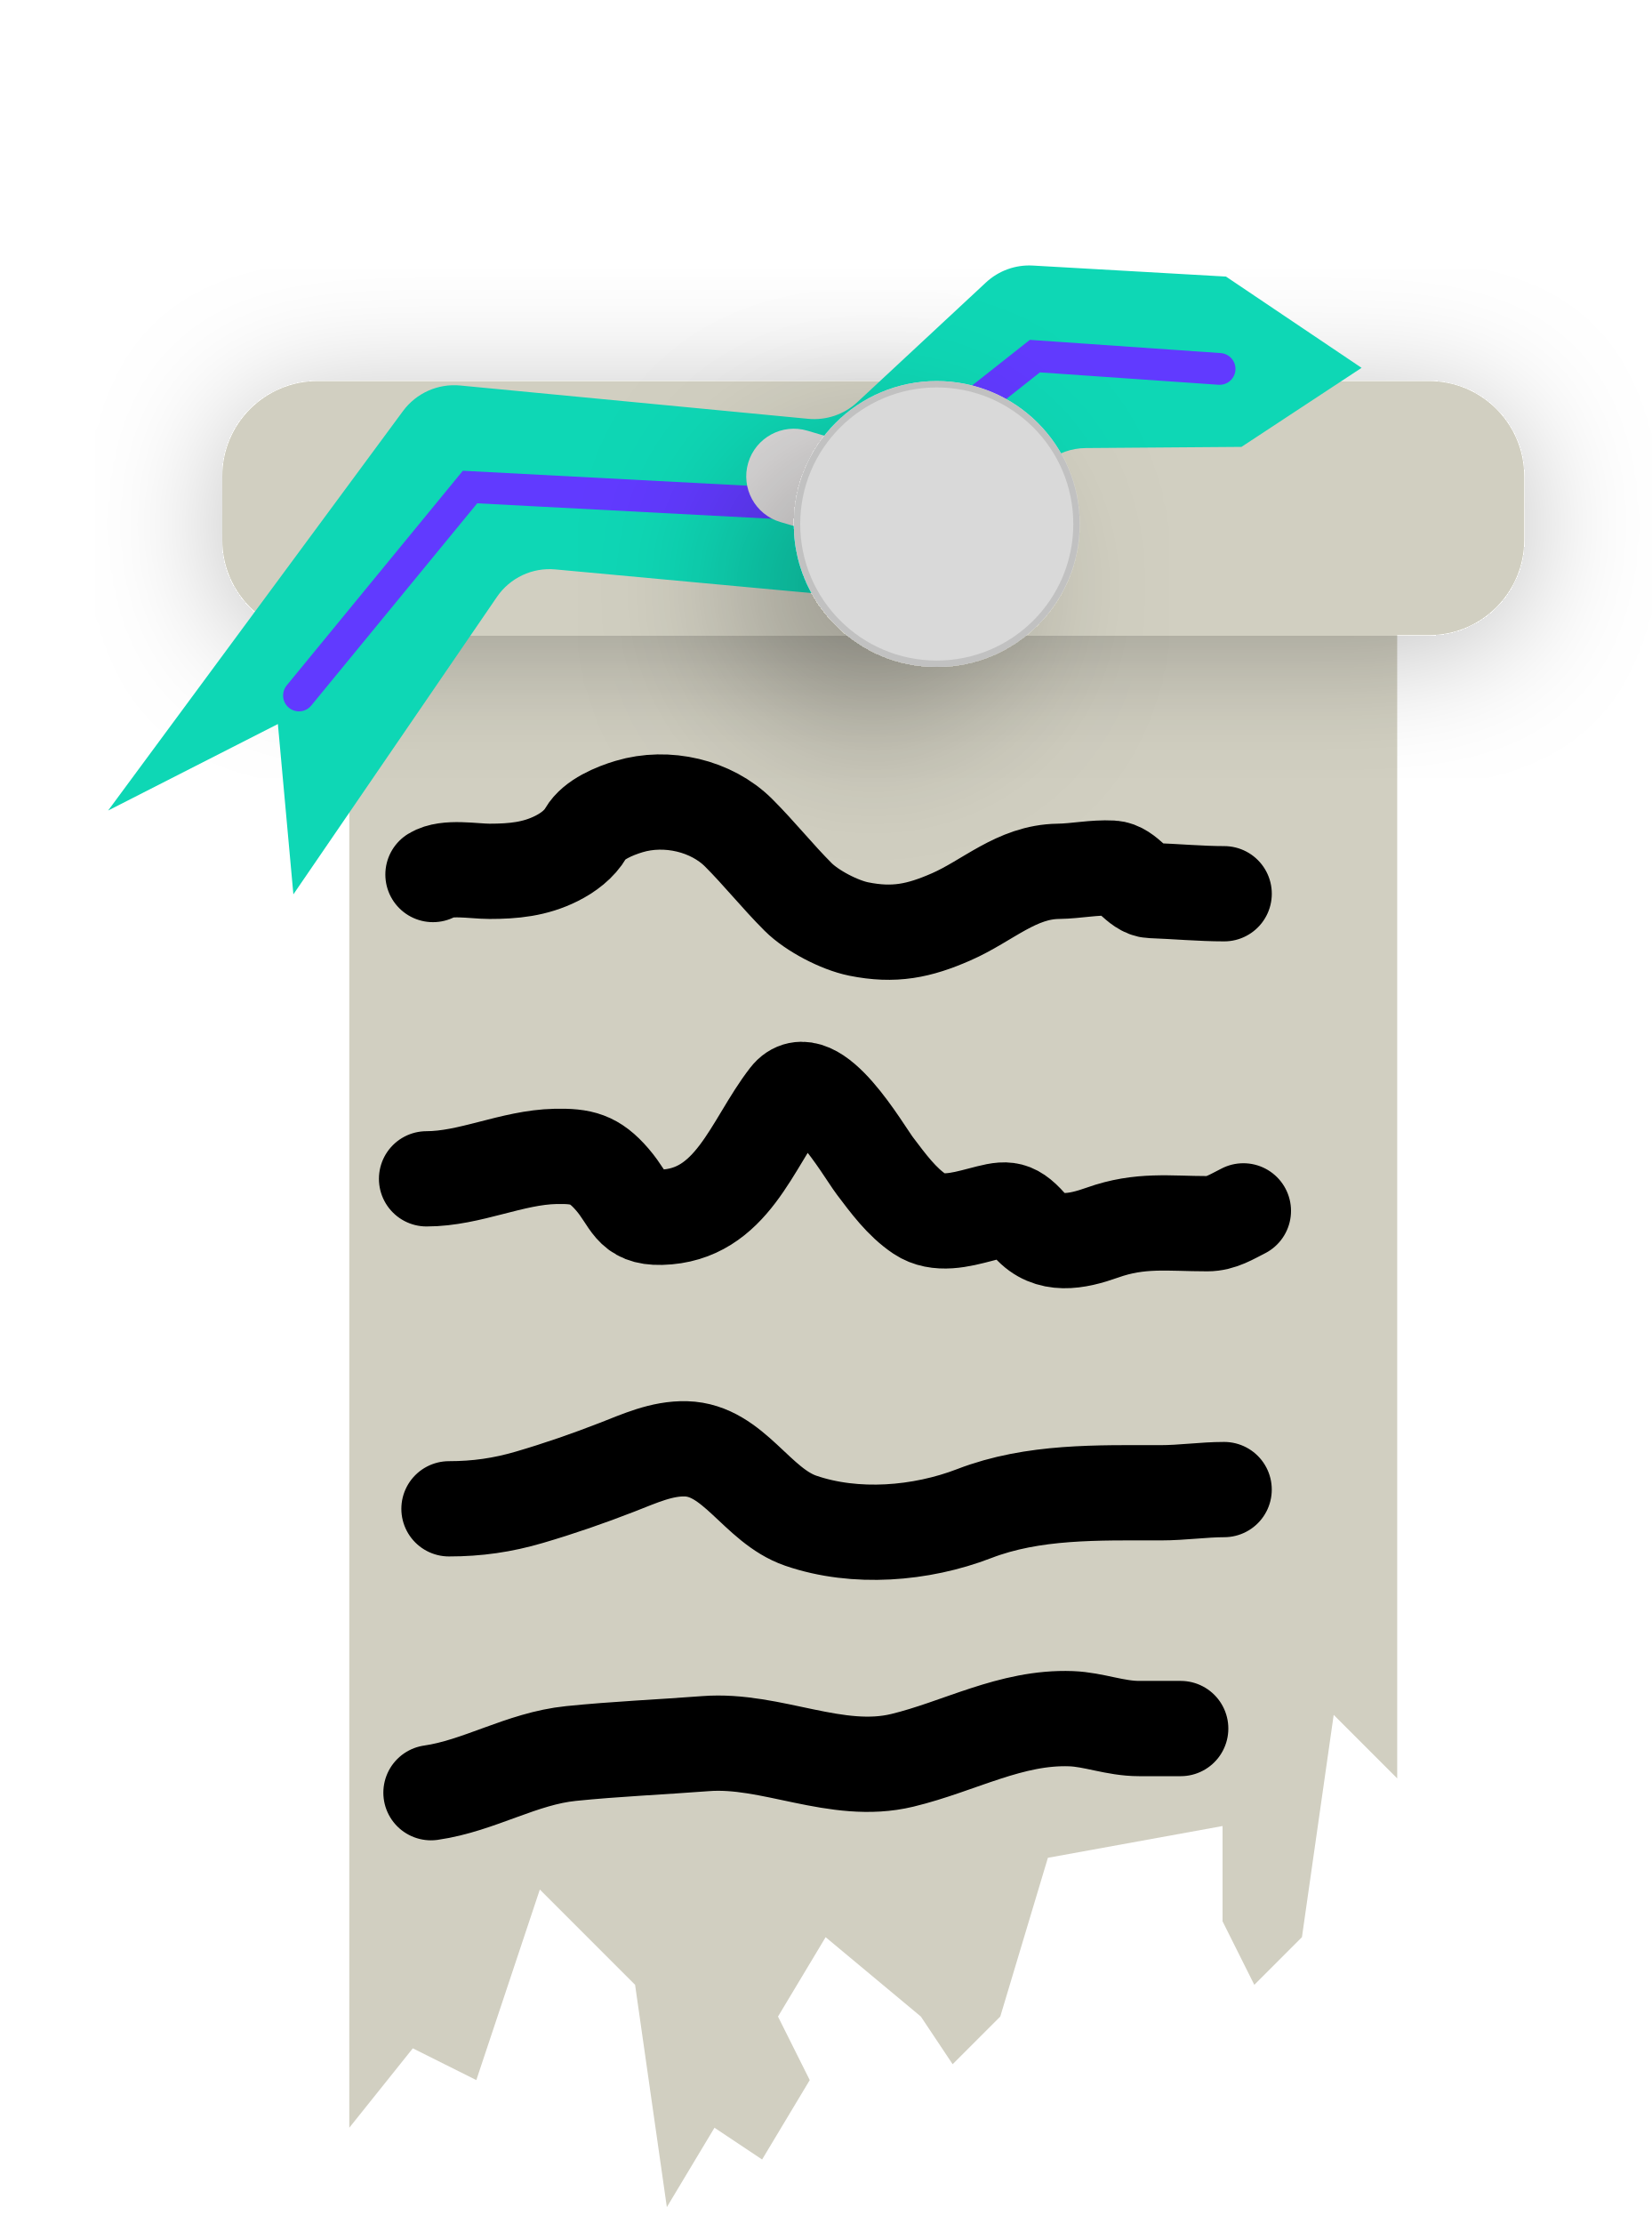
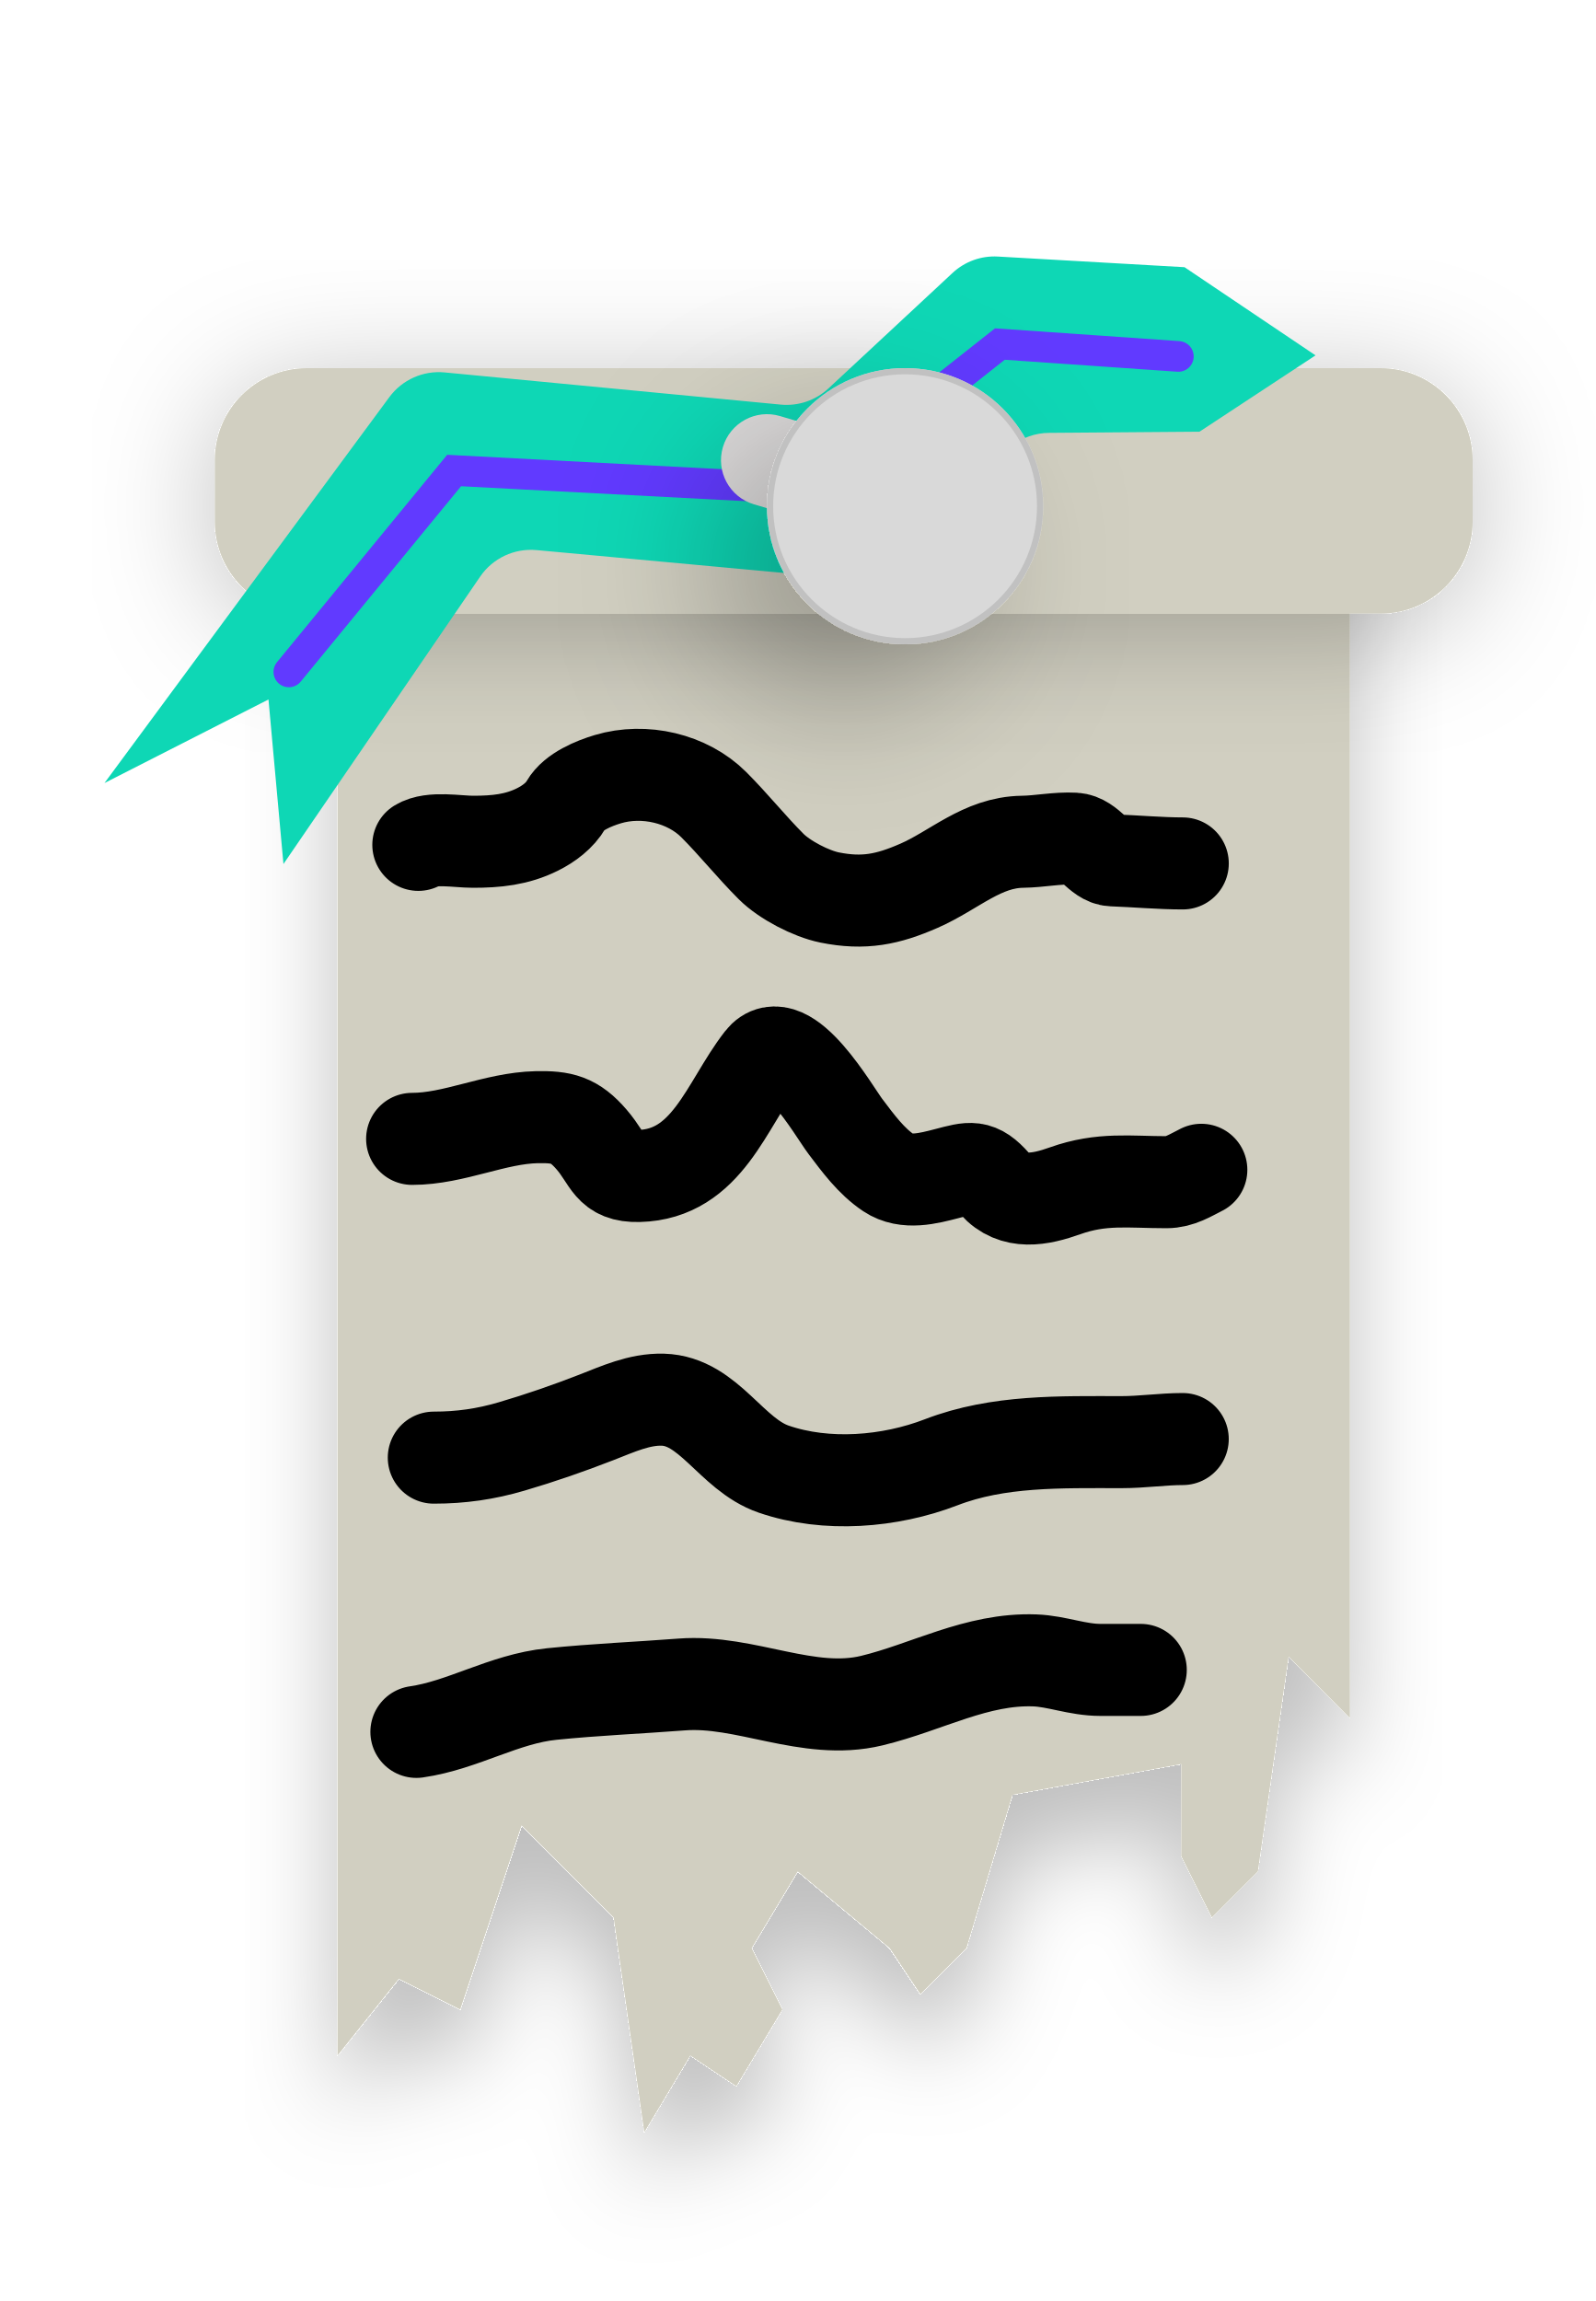
- <svg xmlns="http://www.w3.org/2000/svg" width="52" height="70" viewBox="0 0 52 70" fill="none">
-   <path d="M11 13H44V56L42 54L41 61L39.5 62.5L38.5 60.5V57.5L33 58.5L31.5 63.5L30 65L29 63.5L26 61L24.5 63.5L25.5 65.5L24 68L22.5 67L21 69.5L20 62.5L17 59.5L15 65.5L13 64.5L11 67V13Z" fill="#D1CFC1" />
+ <svg xmlns="http://www.w3.org/2000/svg" width="52" height="75" viewBox="0 0 52 75" fill="none">
  <g filter="url(#filter0_d_178_682)">
+     <path d="M11 13H44V56L42 54L41 61L39.5 62.5L38.5 60.5V57.5L33 58.5L31.5 63.5L30 65L29 63.5L26 61L24.5 63.5L25.5 65.5L24 68L22.5 67L21 69.5L20 62.5L17 59.5L15 65.5L13 64.5L11 67V13Z" fill="#D1CFC1" />
+   </g>
+   <g filter="url(#filter1_d_178_682)">
    <rect x="7" y="12" width="41" height="8" rx="3" fill="#D1CFC1" />
  </g>
  <path d="M13.635 27.538C14.063 27.274 14.909 27.437 15.417 27.437C16.171 27.437 16.847 27.372 17.524 27.033C17.886 26.852 18.246 26.586 18.454 26.226C18.699 25.804 19.349 25.535 19.811 25.397C21 25.04 22.407 25.37 23.263 26.226C23.914 26.877 24.485 27.595 25.134 28.244C25.574 28.684 26.438 29.131 27.04 29.253C28.159 29.479 28.943 29.314 29.954 28.871C31.105 28.368 32.011 27.454 33.328 27.437C33.895 27.429 34.449 27.306 35.02 27.336C35.508 27.361 35.81 28.026 36.253 28.042C37.011 28.07 37.831 28.143 38.551 28.143" stroke="black" stroke-width="3" stroke-linecap="round" />
-   <path d="M13.433 37.12C14.798 37.12 16.125 36.443 17.49 36.414C18.317 36.397 18.723 36.493 19.283 37.143C19.869 37.822 19.842 38.355 20.819 38.331C23.06 38.276 23.669 36.009 24.809 34.543C25.627 33.491 27.186 36.23 27.555 36.717C27.966 37.26 28.395 37.849 28.967 38.23C29.528 38.604 30.256 38.41 30.861 38.252C31.643 38.049 31.874 37.963 32.419 38.578C33.038 39.275 33.904 39.102 34.717 38.813C35.91 38.388 36.809 38.533 38.023 38.533C38.453 38.533 38.794 38.31 39.156 38.129" stroke="black" stroke-width="3" stroke-linecap="round" />
+   <path d="M13.433 37.121C14.798 37.121 16.125 36.444 17.49 36.414C18.317 36.397 18.723 36.493 19.283 37.143C19.869 37.822 19.842 38.355 20.819 38.331C23.06 38.276 23.669 36.009 24.809 34.543C25.627 33.491 27.186 36.23 27.555 36.717C27.966 37.26 28.395 37.849 28.967 38.23C29.528 38.604 30.256 38.41 30.861 38.253C31.643 38.049 31.874 37.963 32.419 38.578C33.038 39.275 33.904 39.103 34.717 38.813C35.91 38.388 36.809 38.533 38.023 38.533C38.453 38.533 38.794 38.31 39.156 38.129" stroke="black" stroke-width="3" stroke-linecap="round" />
  <path d="M14.139 47.511C15.021 47.511 15.825 47.397 16.677 47.146C17.611 46.872 18.533 46.552 19.44 46.199C20.136 45.929 20.839 45.601 21.603 45.622C23.107 45.664 23.828 47.409 25.218 47.886C26.938 48.477 29.003 48.307 30.677 47.662C32.539 46.944 34.576 47.006 36.555 47.006C37.227 47.006 37.908 46.905 38.55 46.905" stroke="black" stroke-width="3" stroke-linecap="round" />
-   <path d="M3.405 25.523L12.692 12.942C13.11 12.377 13.793 12.072 14.492 12.139L25.449 13.188C26.018 13.243 26.584 13.051 27.002 12.661L31.049 8.895C31.448 8.524 31.981 8.331 32.525 8.362L38.608 8.709L42.878 11.583L39.096 14.072L34.192 14.109C33.748 14.112 33.317 14.264 32.968 14.539L28.132 18.36C27.729 18.678 27.22 18.829 26.708 18.782L17.486 17.93C16.764 17.864 16.062 18.194 15.652 18.792L9.239 28.162L8.751 22.799L3.405 25.523Z" fill="#0ED7B5" />
+   <path d="M3.405 25.523L12.692 12.942C13.11 12.377 13.793 12.072 14.492 12.139L25.449 13.188C26.018 13.242 26.584 13.051 27.002 12.661L31.049 8.895C31.448 8.524 31.981 8.331 32.525 8.362L38.608 8.709L42.878 11.583L39.096 14.071L34.192 14.109C33.748 14.112 33.317 14.264 32.968 14.539L28.132 18.36C27.729 18.678 27.22 18.829 26.708 18.782L17.486 17.93C16.764 17.864 16.062 18.194 15.652 18.792L9.239 28.162L8.751 22.799L3.405 25.523Z" fill="#0ED7B5" />
  <path d="M9.415 21.9L14.802 15.336L26.588 15.955L32.59 11.214L38.407 11.617" stroke="#613AFF" stroke-linecap="round" />
  <path d="M25.426 13.562C24.632 13.326 23.797 13.78 23.562 14.574C23.326 15.368 23.78 16.203 24.574 16.438L25.426 13.562ZM24.574 16.438L29.672 17.948L30.524 15.072L25.426 13.562L24.574 16.438Z" fill="#DDDBDB" />
-   <g filter="url(#filter1_d_178_682)">
+   <g filter="url(#filter2_d_178_682)">
    <circle cx="29.5" cy="16.5" r="4.5" fill="#D9D9D9" />
    <circle cx="29.5" cy="16.5" r="4.4" stroke="#C1C1C1" stroke-width="0.2" />
  </g>
  <path d="M13.572 56.45C15.088 56.233 16.425 55.374 17.982 55.216C19.393 55.072 20.805 55.014 22.219 54.905C24.291 54.745 26.342 55.932 28.415 55.431C30.213 54.997 31.838 54.05 33.73 54.12C34.442 54.146 35.117 54.43 35.87 54.43C36.308 54.43 36.745 54.43 37.182 54.43" stroke="black" stroke-width="3" stroke-linecap="round" />
  <defs>
-     <filter id="filter0_d_178_682" x="3" y="8.5" width="49" height="16" filterUnits="userSpaceOnUse" color-interpolation-filters="sRGB">
+     <filter id="filter0_d_178_682" x="8" y="12" width="39" height="62.5" filterUnits="userSpaceOnUse" color-interpolation-filters="sRGB">
+       <feFlood flood-opacity="0" result="BackgroundImageFix" />
+       <feColorMatrix in="SourceAlpha" type="matrix" values="0 0 0 0 0 0 0 0 0 0 0 0 0 0 0 0 0 0 127 0" result="hardAlpha" />
+       <feOffset dy="2" />
+       <feGaussianBlur stdDeviation="1.5" />
+       <feComposite in2="hardAlpha" operator="out" />
+       <feColorMatrix type="matrix" values="0 0 0 0 0 0 0 0 0 0 0 0 0 0 0 0 0 0 0.25 0" />
+       <feBlend mode="normal" in2="BackgroundImageFix" result="effect1_dropShadow_178_682" />
+       <feBlend mode="normal" in="SourceGraphic" in2="effect1_dropShadow_178_682" result="shape" />
+     </filter>
+     <filter id="filter1_d_178_682" x="3" y="8.5" width="49" height="16" filterUnits="userSpaceOnUse" color-interpolation-filters="sRGB">
      <feFlood flood-opacity="0" result="BackgroundImageFix" />
      <feColorMatrix in="SourceAlpha" type="matrix" values="0 0 0 0 0 0 0 0 0 0 0 0 0 0 0 0 0 0 127 0" result="hardAlpha" />
      <feOffset dy="0.5" />
      <feGaussianBlur stdDeviation="2" />
      <feComposite in2="hardAlpha" operator="out" />
      <feColorMatrix type="matrix" values="0 0 0 0 0 0 0 0 0 0 0 0 0 0 0 0 0 0 0.25 0" />
      <feBlend mode="normal" in2="BackgroundImageFix" result="effect1_dropShadow_178_682" />
      <feBlend mode="normal" in="SourceGraphic" in2="effect1_dropShadow_178_682" result="shape" />
    </filter>
-     <filter id="filter1_d_178_682" x="18.2" y="9.2" width="18.6" height="18.6" filterUnits="userSpaceOnUse" color-interpolation-filters="sRGB">
+     <filter id="filter2_d_178_682" x="18.2" y="9.2" width="18.6" height="18.6" filterUnits="userSpaceOnUse" color-interpolation-filters="sRGB">
      <feFlood flood-opacity="0" result="BackgroundImageFix" />
      <feColorMatrix in="SourceAlpha" type="matrix" values="0 0 0 0 0 0 0 0 0 0 0 0 0 0 0 0 0 0 127 0" result="hardAlpha" />
      <feOffset dx="-2" dy="2" />
      <feGaussianBlur stdDeviation="2.4" />
      <feComposite in2="hardAlpha" operator="out" />
      <feColorMatrix type="matrix" values="0 0 0 0 0 0 0 0 0 0 0 0 0 0 0 0 0 0 0.25 0" />
      <feBlend mode="normal" in2="BackgroundImageFix" result="effect1_dropShadow_178_682" />
      <feBlend mode="normal" in="SourceGraphic" in2="effect1_dropShadow_178_682" result="shape" />
    </filter>
  </defs>
</svg>
